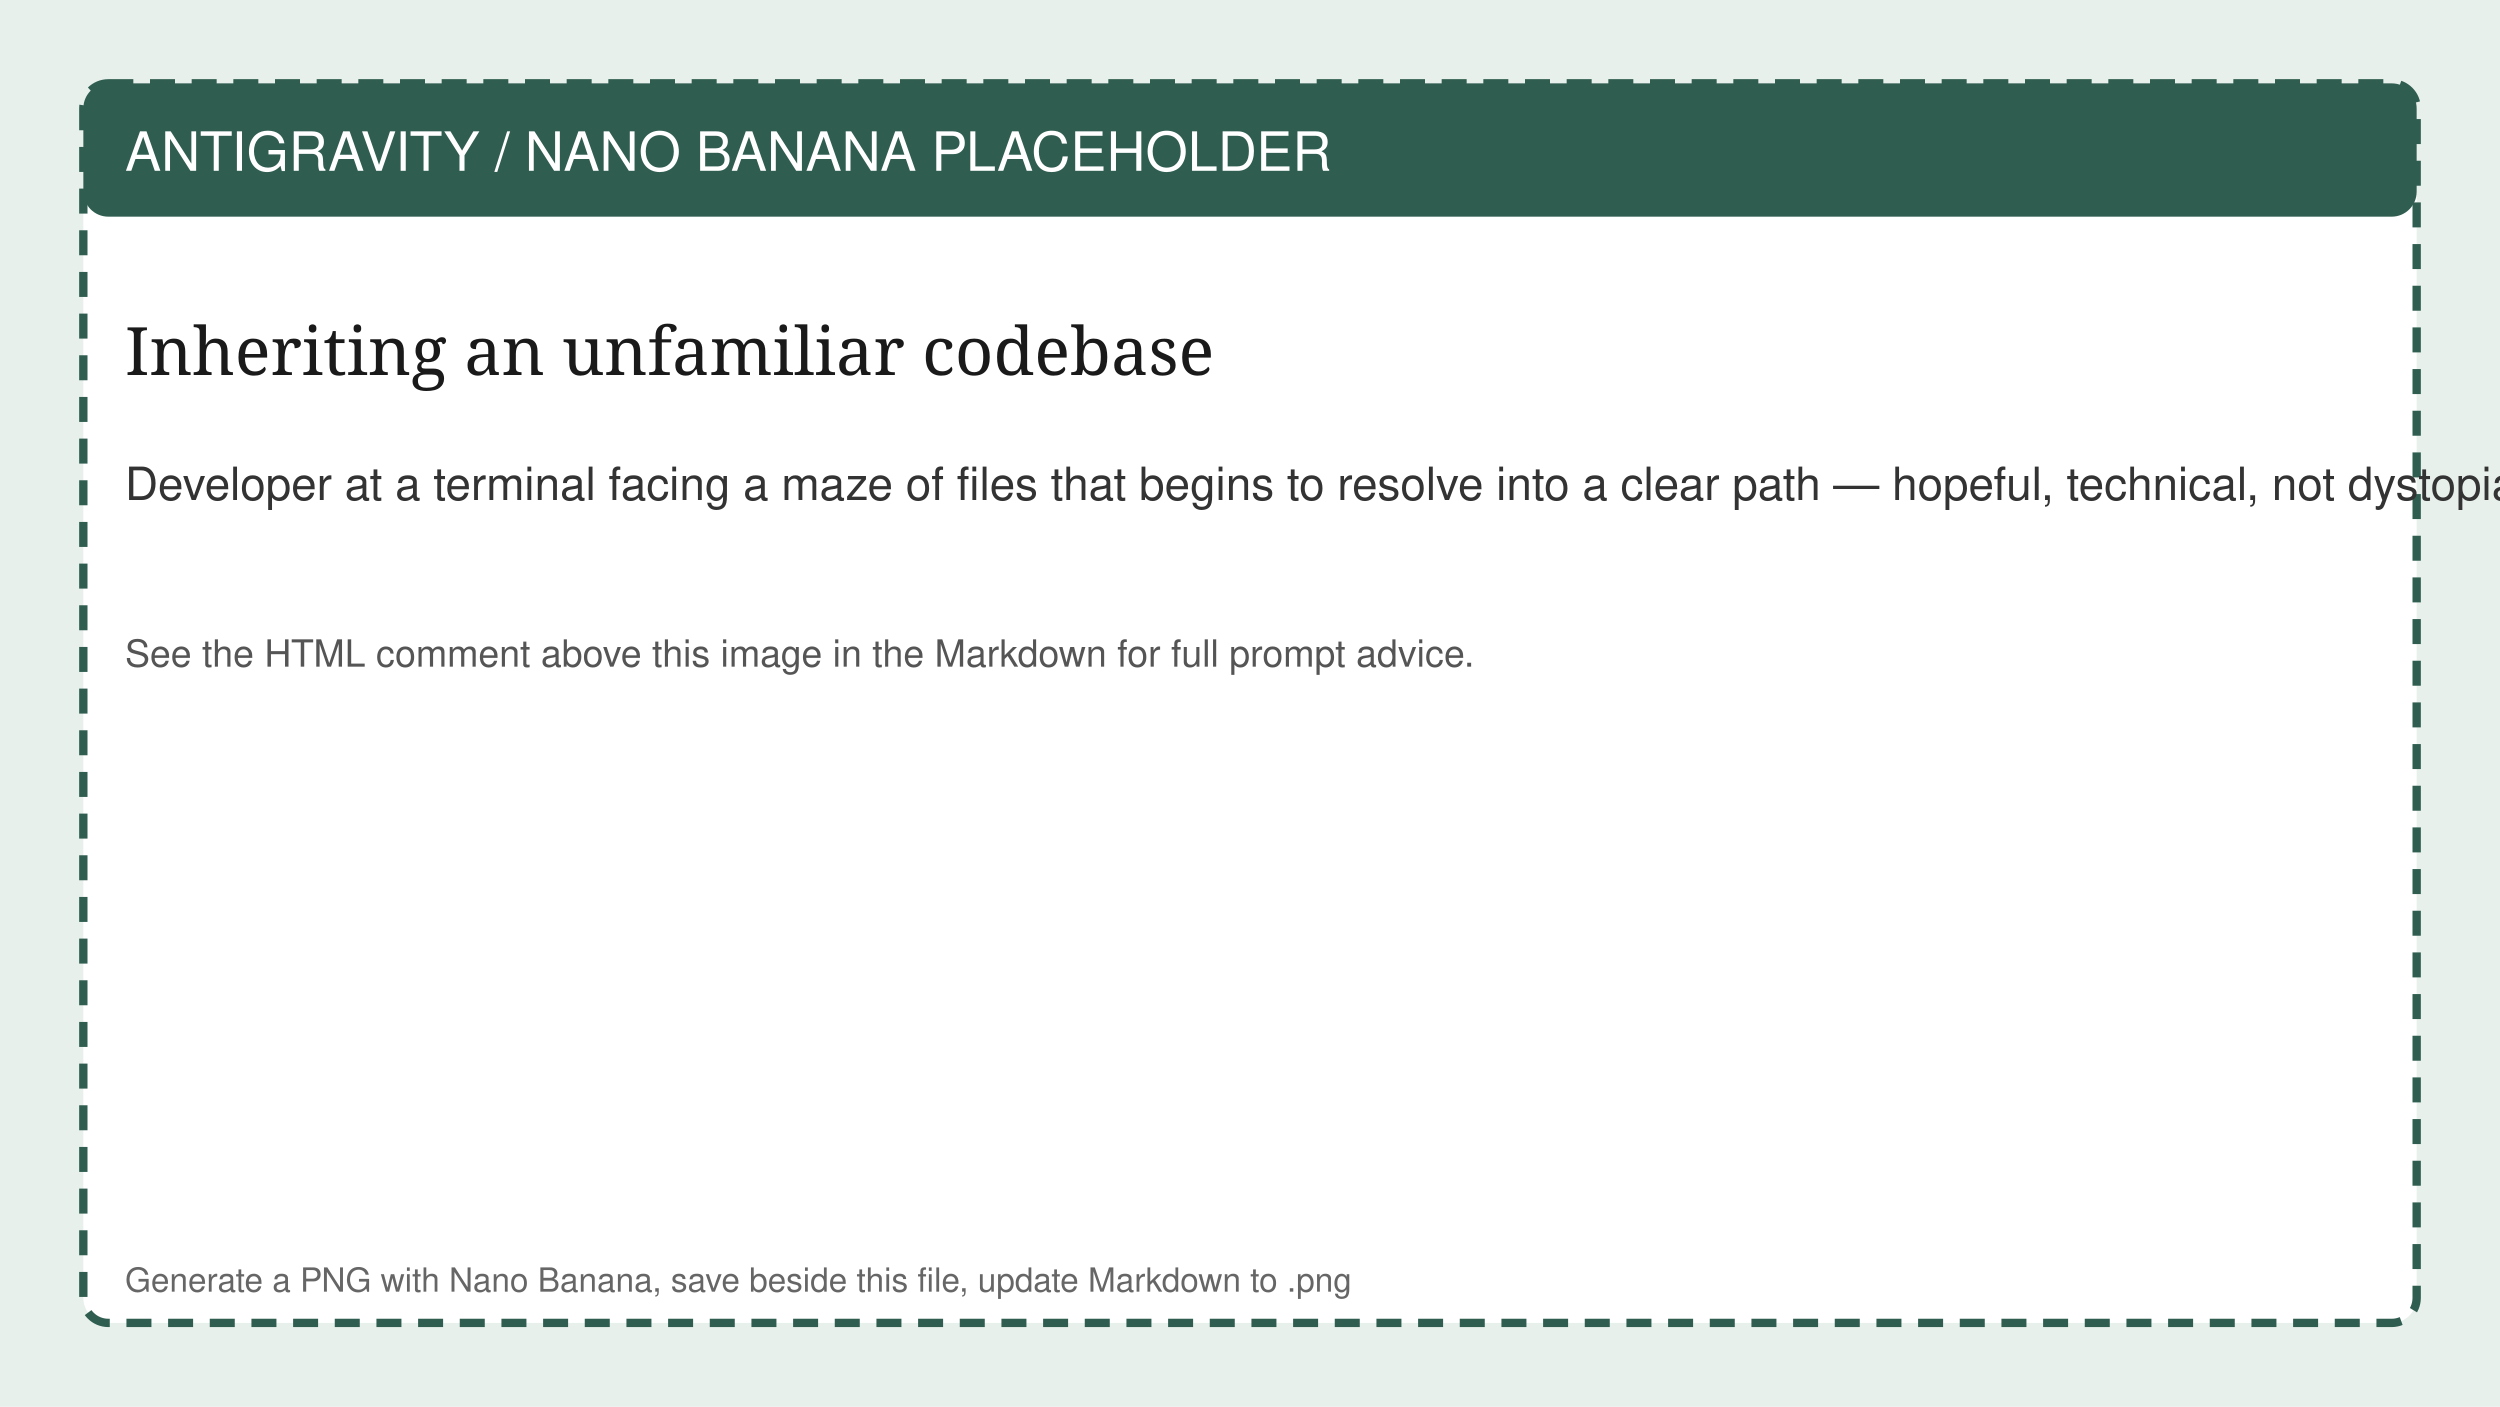
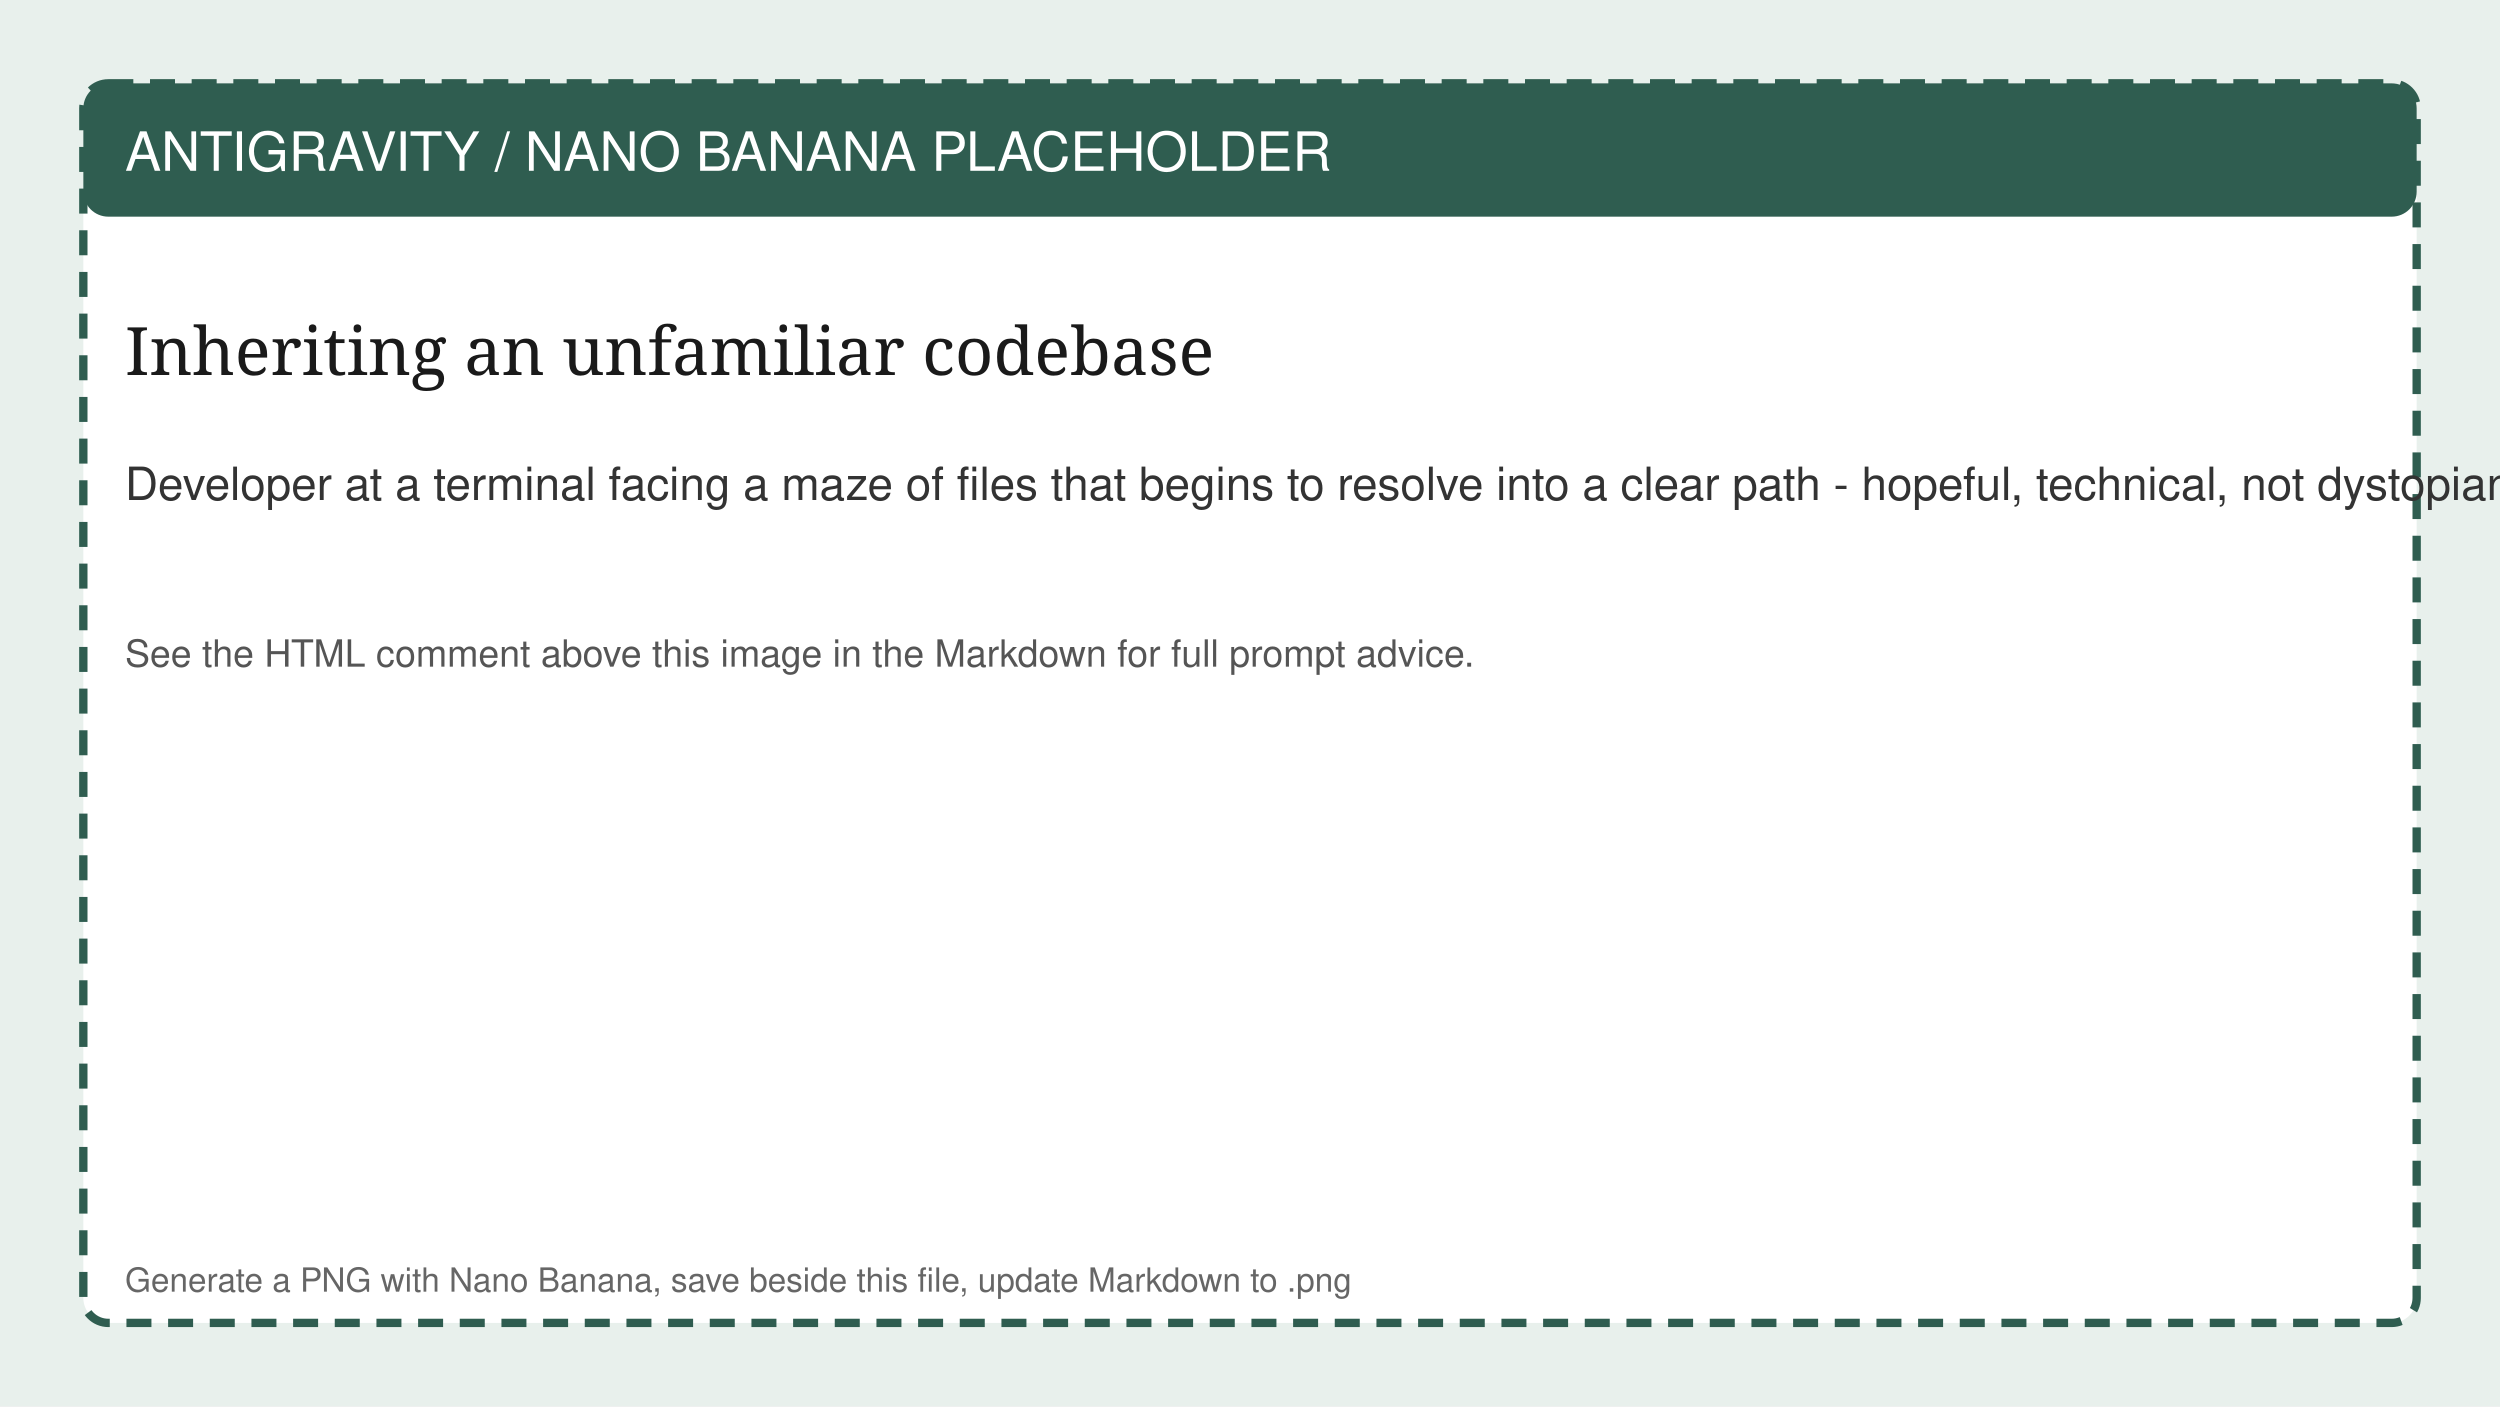
<svg xmlns="http://www.w3.org/2000/svg" width="1200" height="675" viewBox="0 0 1200 675">
  <rect width="1200" height="675" fill="#e8f0ec" />
  <rect x="40" y="40" width="1120" height="595" rx="12" fill="#ffffff" stroke="#2f5d50" stroke-width="4" stroke-dasharray="12 8" />
  <rect x="40" y="40" width="1120" height="64" rx="12" fill="#2f5d50" />
  <text x="60" y="82" font-family="Helvetica, Arial, sans-serif" font-size="26" fill="#ffffff">ANTIGRAVITY / NANO BANANA PLACEHOLDER</text>
  <text x="60" y="180" font-family="Georgia, serif" font-size="32" fill="#1a1a1a">Inheriting an unfamiliar codebase</text>
-   <text x="60" y="240" font-family="Helvetica, Arial, sans-serif" font-size="22" fill="#333333">Developer at a terminal facing a maze of files that begins to resolve into a clear path — hopeful, technical, not dystopian.</text>
+   <text x="60" y="240" font-family="Helvetica, Arial, sans-serif" font-size="22" fill="#333333">Developer at a terminal facing a maze of files that begins to resolve into a clear path - hopeful, technical, not dystopian.</text>
  <text x="60" y="320" font-family="Helvetica, Arial, sans-serif" font-size="18" fill="#555555">See the HTML comment above this image in the Markdown for full prompt advice.</text>
  <text x="60" y="620" font-family="Helvetica, Arial, sans-serif" font-size="16" fill="#666666">Generate a PNG with Nano Banana, save beside this file, update Markdown to .png</text>
</svg>
